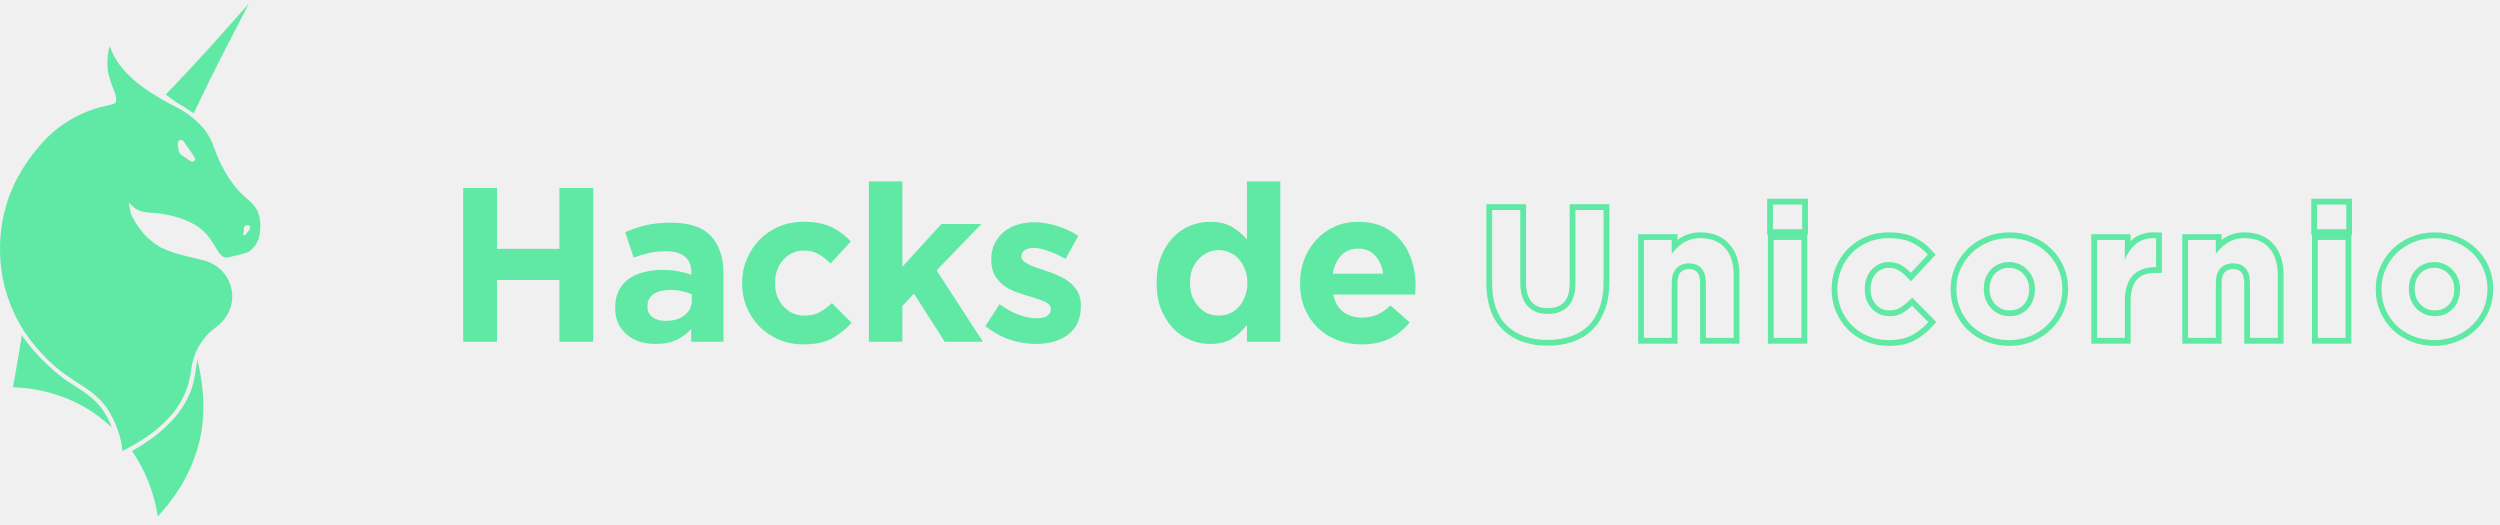
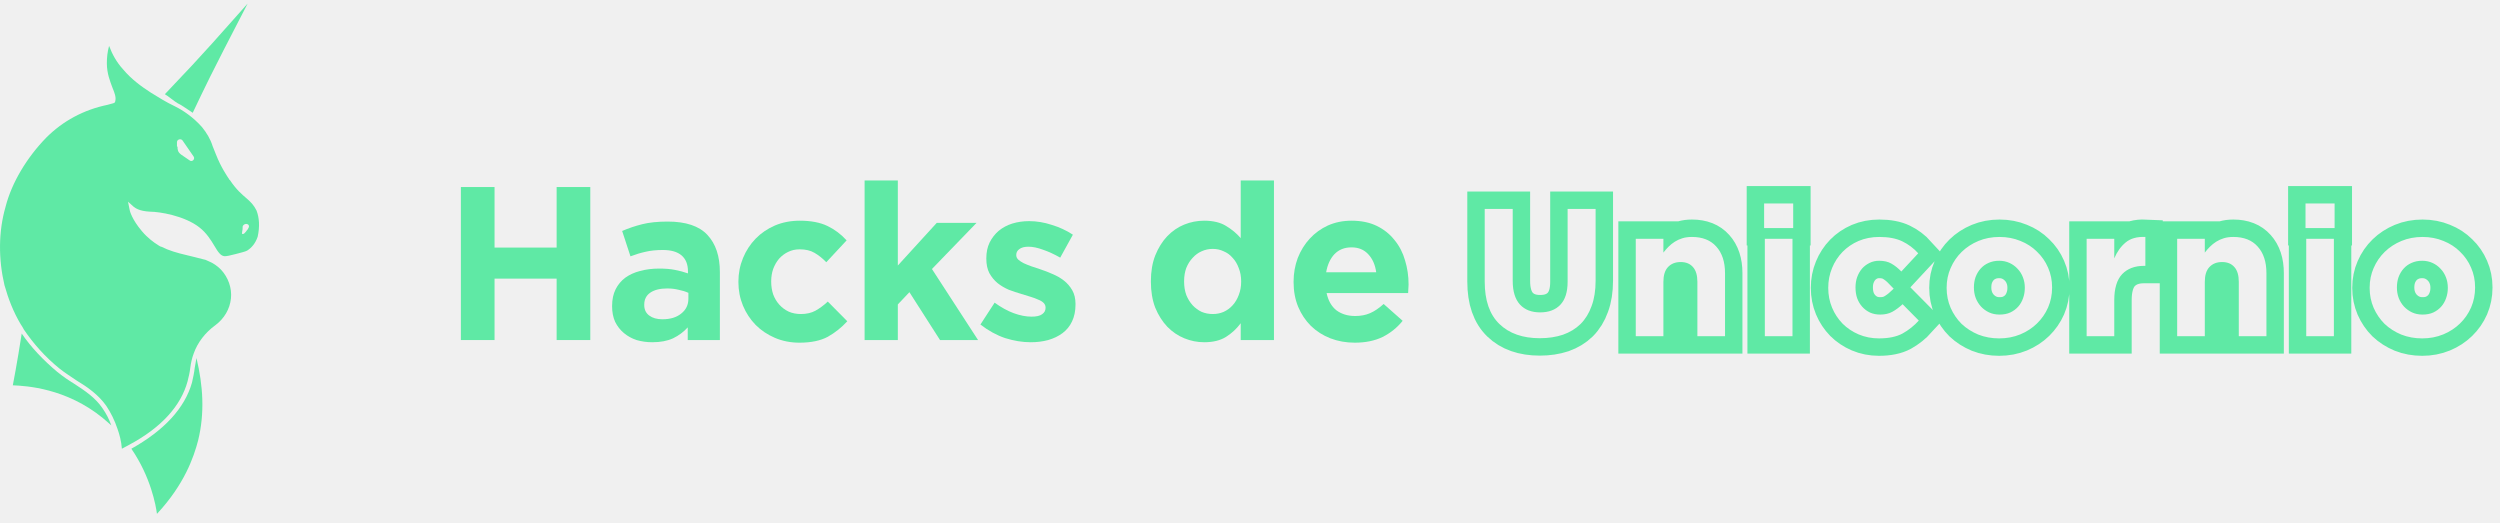
- <svg xmlns="http://www.w3.org/2000/svg" width="200" height="42" viewBox="0 0 200 42" fill="none">
+ <svg xmlns="http://www.w3.org/2000/svg" width="201" height="42" viewBox="0 0 201 42" fill="none">
  <path d="M47.459 27.34V15.037H44.753V19.905H39.761V15.037H37.055V27.34H39.761V22.401H44.753V27.34H47.459Z" fill="#5FE9A5" />
  <path d="M57.878 27.34V21.874C57.878 20.597 57.544 19.601 56.876 18.886C56.208 18.171 55.142 17.814 53.677 17.814C52.88 17.814 52.201 17.884 51.638 18.025C51.076 18.166 50.537 18.347 50.021 18.57L50.689 20.608C51.123 20.445 51.533 20.321 51.92 20.239C52.318 20.146 52.775 20.099 53.291 20.099C53.958 20.099 54.462 20.245 54.802 20.538C55.142 20.831 55.312 21.259 55.312 21.821V21.979C54.972 21.862 54.62 21.768 54.257 21.698C53.906 21.628 53.49 21.593 53.009 21.593C52.447 21.593 51.931 21.657 51.463 21.786C51.006 21.903 50.607 22.085 50.267 22.331C49.939 22.577 49.682 22.887 49.494 23.262C49.307 23.637 49.213 24.083 49.213 24.598V24.633C49.213 25.102 49.295 25.518 49.459 25.881C49.635 26.233 49.869 26.532 50.162 26.778C50.455 27.024 50.795 27.211 51.181 27.34C51.58 27.457 52.002 27.516 52.447 27.516C53.103 27.516 53.66 27.41 54.117 27.199C54.574 26.977 54.966 26.684 55.294 26.321V27.34H57.878ZM55.347 24.018C55.347 24.51 55.154 24.909 54.767 25.213C54.392 25.518 53.888 25.67 53.255 25.67C52.822 25.67 52.47 25.571 52.201 25.372C51.931 25.172 51.797 24.891 51.797 24.528V24.493C51.797 24.071 51.961 23.749 52.289 23.526C52.617 23.303 53.068 23.192 53.642 23.192C53.97 23.192 54.275 23.227 54.556 23.298C54.849 23.356 55.112 23.438 55.347 23.544V24.018Z" fill="#5FE9A5" />
  <path d="M68.121 25.828L66.556 24.247C66.228 24.551 65.894 24.797 65.555 24.985C65.227 25.161 64.84 25.248 64.395 25.248C64.031 25.248 63.703 25.184 63.41 25.055C63.117 24.915 62.866 24.727 62.655 24.493C62.444 24.258 62.28 23.983 62.163 23.667C62.057 23.35 62.004 23.011 62.004 22.647V22.612C62.004 22.261 62.057 21.933 62.163 21.628C62.28 21.311 62.438 21.036 62.637 20.802C62.848 20.567 63.088 20.386 63.358 20.257C63.639 20.116 63.949 20.046 64.289 20.046C64.77 20.046 65.168 20.14 65.484 20.327C65.812 20.515 66.129 20.767 66.433 21.083L68.068 19.326C67.623 18.833 67.107 18.447 66.521 18.166C65.936 17.884 65.197 17.744 64.307 17.744C63.58 17.744 62.913 17.873 62.303 18.13C61.706 18.388 61.19 18.74 60.757 19.185C60.323 19.63 59.983 20.151 59.737 20.749C59.491 21.347 59.368 21.979 59.368 22.647V22.682C59.368 23.35 59.491 23.983 59.737 24.581C59.983 25.166 60.323 25.682 60.757 26.127C61.19 26.561 61.706 26.906 62.303 27.164C62.913 27.422 63.569 27.551 64.272 27.551C65.209 27.551 65.971 27.393 66.556 27.076C67.142 26.748 67.664 26.332 68.121 25.828Z" fill="#5FE9A5" />
  <path d="M78.636 27.34L74.928 21.628L78.513 17.919H75.314L72.186 21.347V14.51H69.514V27.34H72.186V24.475L73.117 23.491L75.578 27.34H78.636Z" fill="#5FE9A5" />
  <path d="M86.471 24.475V24.44C86.471 24.006 86.383 23.637 86.208 23.333C86.032 23.028 85.809 22.77 85.54 22.559C85.27 22.349 84.966 22.173 84.626 22.032C84.286 21.88 83.952 21.751 83.624 21.645C83.366 21.564 83.12 21.481 82.886 21.399C82.663 21.317 82.464 21.235 82.288 21.153C82.112 21.06 81.972 20.966 81.866 20.872C81.761 20.767 81.708 20.649 81.708 20.521V20.485C81.708 20.298 81.79 20.146 81.954 20.029C82.118 19.9 82.364 19.835 82.692 19.835C83.032 19.835 83.425 19.917 83.87 20.081C84.315 20.234 84.772 20.445 85.241 20.714L86.26 18.869C85.745 18.529 85.177 18.265 84.555 18.078C83.946 17.878 83.343 17.779 82.745 17.779C82.265 17.779 81.814 17.843 81.392 17.972C80.982 18.101 80.618 18.294 80.302 18.552C79.998 18.81 79.751 19.126 79.564 19.501C79.388 19.864 79.3 20.286 79.3 20.767V20.802C79.3 21.259 79.382 21.645 79.546 21.962C79.722 22.278 79.945 22.548 80.214 22.77C80.484 22.981 80.782 23.157 81.111 23.298C81.45 23.427 81.784 23.538 82.112 23.631C82.37 23.713 82.616 23.79 82.851 23.86C83.085 23.93 83.29 24.006 83.466 24.088C83.653 24.159 83.8 24.247 83.905 24.352C84.011 24.458 84.063 24.581 84.063 24.721V24.756C84.063 24.967 83.97 25.137 83.782 25.266C83.606 25.395 83.325 25.459 82.939 25.459C82.493 25.459 82.013 25.366 81.497 25.178C80.993 24.991 80.484 24.709 79.968 24.334L78.826 26.092C79.459 26.584 80.121 26.948 80.812 27.182C81.515 27.404 82.2 27.516 82.868 27.516C83.372 27.516 83.841 27.457 84.274 27.34C84.719 27.211 85.106 27.024 85.434 26.778C85.762 26.532 86.014 26.221 86.19 25.846C86.377 25.459 86.471 25.002 86.471 24.475Z" fill="#5FE9A5" />
  <path d="M102.426 27.34V14.51H99.754V19.15C99.438 18.775 99.045 18.447 98.576 18.166C98.12 17.884 97.534 17.744 96.819 17.744C96.257 17.744 95.718 17.849 95.202 18.06C94.686 18.271 94.23 18.587 93.831 19.009C93.445 19.419 93.128 19.929 92.882 20.538C92.648 21.136 92.531 21.827 92.531 22.612V22.647C92.531 23.432 92.648 24.13 92.882 24.739C93.128 25.336 93.45 25.846 93.849 26.268C94.247 26.678 94.704 26.988 95.22 27.199C95.735 27.41 96.268 27.516 96.819 27.516C97.522 27.516 98.102 27.375 98.559 27.094C99.028 26.801 99.426 26.432 99.754 25.987V27.34H102.426ZM99.789 22.647C99.789 23.034 99.725 23.391 99.596 23.719C99.479 24.036 99.315 24.311 99.104 24.545C98.905 24.768 98.664 24.944 98.383 25.073C98.114 25.19 97.821 25.248 97.504 25.248C97.188 25.248 96.889 25.19 96.608 25.073C96.339 24.944 96.098 24.768 95.888 24.545C95.677 24.311 95.507 24.036 95.378 23.719C95.261 23.391 95.202 23.034 95.202 22.647V22.612C95.202 22.214 95.261 21.856 95.378 21.54C95.507 21.224 95.677 20.954 95.888 20.732C96.098 20.497 96.339 20.321 96.608 20.204C96.889 20.075 97.188 20.011 97.504 20.011C97.821 20.011 98.114 20.075 98.383 20.204C98.664 20.321 98.905 20.497 99.104 20.732C99.315 20.954 99.479 21.23 99.596 21.558C99.725 21.874 99.789 22.226 99.789 22.612V22.647Z" fill="#5FE9A5" />
  <path d="M113.249 22.893V22.858C113.249 22.19 113.155 21.552 112.968 20.942C112.792 20.321 112.511 19.777 112.124 19.308C111.749 18.828 111.274 18.447 110.7 18.166C110.126 17.884 109.447 17.744 108.662 17.744C107.97 17.744 107.337 17.873 106.763 18.13C106.201 18.388 105.715 18.74 105.305 19.185C104.894 19.63 104.572 20.151 104.338 20.749C104.115 21.347 104.004 21.979 104.004 22.647V22.682C104.004 23.409 104.127 24.071 104.373 24.669C104.619 25.254 104.959 25.764 105.392 26.198C105.838 26.631 106.359 26.965 106.957 27.199C107.566 27.434 108.222 27.551 108.925 27.551C109.781 27.551 110.525 27.399 111.157 27.094C111.79 26.778 112.329 26.344 112.774 25.793L111.245 24.44C110.87 24.78 110.507 25.026 110.155 25.178C109.804 25.331 109.406 25.407 108.96 25.407C108.363 25.407 107.859 25.254 107.449 24.95C107.05 24.633 106.787 24.171 106.658 23.561H113.214C113.225 23.432 113.231 23.321 113.231 23.227C113.243 23.134 113.249 23.022 113.249 22.893ZM110.648 21.892H106.623C106.728 21.282 106.951 20.796 107.291 20.433C107.642 20.07 108.099 19.888 108.662 19.888C109.224 19.888 109.675 20.075 110.015 20.45C110.355 20.814 110.566 21.294 110.648 21.892Z" fill="#5FE9A5" />
-   <mask id="path-2-outside-1_244_187" maskUnits="userSpaceOnUse" x="118.371" y="15.361" width="82" height="13" fill="black">
-     <rect fill="white" x="118.371" y="15.361" width="82" height="13" />
+   <mask id="path-2-outside-1_244_187" maskUnits="userSpaceOnUse" x="117.371" y="14.361" width="84" height="15" fill="black">
+     <rect fill="white" x="117.371" y="14.361" width="84" height="15" />
    <path d="M128.287 22.573V16.8H126.036V22.661C126.036 23.479 125.841 24.093 125.451 24.503C125.062 24.912 124.521 25.116 123.829 25.116C123.137 25.116 122.596 24.907 122.207 24.488C121.817 24.059 121.622 23.426 121.622 22.588V16.8H119.371V22.646C119.371 24.157 119.766 25.292 120.555 26.052C121.344 26.812 122.426 27.192 123.8 27.192C124.482 27.192 125.101 27.099 125.656 26.914C126.211 26.719 126.684 26.432 127.074 26.052C127.464 25.662 127.761 25.18 127.965 24.605C128.18 24.03 128.287 23.353 128.287 22.573ZM138.692 27.031V21.959C138.692 21.053 138.458 20.342 137.99 19.825C137.532 19.309 136.879 19.051 136.032 19.051C135.749 19.051 135.496 19.085 135.271 19.153C135.047 19.221 134.843 19.314 134.658 19.431C134.472 19.548 134.302 19.684 134.146 19.84C134 19.986 133.863 20.142 133.737 20.308V19.197H131.515V27.031H133.737V22.661C133.737 22.135 133.859 21.74 134.102 21.477C134.356 21.204 134.697 21.068 135.125 21.068C135.554 21.068 135.885 21.204 136.119 21.477C136.353 21.74 136.47 22.135 136.47 22.661V27.031H138.692ZM144.173 18.334V16.361H141.835V18.334H144.173ZM144.115 27.031V19.197H141.893V27.031H144.115ZM154.27 25.774L152.969 24.459C152.696 24.712 152.418 24.917 152.136 25.073C151.863 25.219 151.541 25.292 151.171 25.292C150.869 25.292 150.596 25.238 150.353 25.131C150.109 25.014 149.899 24.858 149.724 24.663C149.549 24.468 149.412 24.239 149.315 23.976C149.227 23.713 149.183 23.431 149.183 23.129V23.099C149.183 22.807 149.227 22.534 149.315 22.281C149.412 22.018 149.544 21.789 149.709 21.594C149.885 21.399 150.085 21.248 150.309 21.141C150.543 21.024 150.801 20.965 151.083 20.965C151.483 20.965 151.814 21.043 152.077 21.199C152.35 21.355 152.613 21.565 152.867 21.828L154.226 20.366C153.856 19.957 153.427 19.635 152.94 19.401C152.452 19.168 151.839 19.051 151.098 19.051C150.494 19.051 149.938 19.158 149.432 19.372C148.935 19.587 148.506 19.879 148.145 20.249C147.785 20.619 147.502 21.053 147.298 21.55C147.093 22.047 146.991 22.573 146.991 23.129V23.158C146.991 23.713 147.093 24.239 147.298 24.736C147.502 25.224 147.785 25.652 148.145 26.023C148.506 26.383 148.935 26.671 149.432 26.885C149.938 27.099 150.484 27.207 151.069 27.207C151.848 27.207 152.482 27.075 152.969 26.812C153.456 26.539 153.89 26.193 154.27 25.774ZM164.988 23.129V23.099C164.988 22.534 164.88 22.008 164.666 21.521C164.452 21.024 164.154 20.595 163.774 20.235C163.404 19.864 162.961 19.577 162.444 19.372C161.928 19.158 161.368 19.051 160.764 19.051C160.15 19.051 159.584 19.158 159.068 19.372C158.552 19.587 158.103 19.879 157.723 20.249C157.343 20.619 157.046 21.053 156.832 21.55C156.617 22.037 156.51 22.564 156.51 23.129V23.158C156.51 23.723 156.617 24.254 156.832 24.751C157.046 25.238 157.338 25.667 157.709 26.037C158.089 26.398 158.537 26.685 159.053 26.9C159.57 27.104 160.13 27.207 160.734 27.207C161.348 27.207 161.913 27.099 162.43 26.885C162.946 26.671 163.394 26.378 163.774 26.008C164.154 25.638 164.452 25.209 164.666 24.722C164.88 24.225 164.988 23.694 164.988 23.129ZM162.795 23.158C162.795 23.45 162.746 23.728 162.649 23.991C162.561 24.244 162.43 24.468 162.254 24.663C162.079 24.858 161.865 25.014 161.611 25.131C161.368 25.238 161.085 25.292 160.764 25.292C160.452 25.292 160.169 25.233 159.916 25.116C159.672 25 159.458 24.844 159.273 24.649C159.088 24.444 158.946 24.215 158.849 23.962C158.751 23.699 158.703 23.421 158.703 23.129V23.099C158.703 22.807 158.746 22.534 158.834 22.281C158.932 22.018 159.068 21.789 159.243 21.594C159.419 21.399 159.628 21.248 159.872 21.141C160.125 21.024 160.413 20.965 160.734 20.965C161.036 20.965 161.314 21.024 161.567 21.141C161.821 21.258 162.04 21.419 162.225 21.623C162.41 21.818 162.552 22.047 162.649 22.31C162.746 22.564 162.795 22.836 162.795 23.129V23.158ZM172.487 21.375V19.051C171.824 19.021 171.298 19.168 170.908 19.489C170.518 19.811 170.211 20.239 169.987 20.775V19.197H167.766V27.031H169.987V24.137C169.987 23.192 170.197 22.495 170.616 22.047C171.044 21.599 171.629 21.375 172.37 21.375H172.487ZM182.221 27.031V21.959C182.221 21.053 181.987 20.342 181.519 19.825C181.061 19.309 180.408 19.051 179.56 19.051C179.278 19.051 179.024 19.085 178.8 19.153C178.576 19.221 178.372 19.314 178.186 19.431C178.001 19.548 177.831 19.684 177.675 19.84C177.529 19.986 177.392 20.142 177.266 20.308V19.197H175.044V27.031H177.266V22.661C177.266 22.135 177.387 21.74 177.631 21.477C177.884 21.204 178.225 21.068 178.654 21.068C179.083 21.068 179.414 21.204 179.648 21.477C179.882 21.74 179.999 22.135 179.999 22.661V27.031H182.221ZM187.702 18.334V16.361H185.364V18.334H187.702ZM187.644 27.031V19.197H185.422V27.031H187.644ZM198.997 23.129V23.099C198.997 22.534 198.89 22.008 198.676 21.521C198.461 21.024 198.164 20.595 197.784 20.235C197.414 19.864 196.97 19.577 196.454 19.372C195.937 19.158 195.377 19.051 194.773 19.051C194.159 19.051 193.594 19.158 193.078 19.372C192.561 19.587 192.113 19.879 191.733 20.249C191.353 20.619 191.056 21.053 190.841 21.55C190.627 22.037 190.52 22.564 190.52 23.129V23.158C190.52 23.723 190.627 24.254 190.841 24.751C191.056 25.238 191.348 25.667 191.718 26.037C192.098 26.398 192.546 26.685 193.063 26.9C193.579 27.104 194.14 27.207 194.744 27.207C195.358 27.207 195.923 27.099 196.439 26.885C196.956 26.671 197.404 26.378 197.784 26.008C198.164 25.638 198.461 25.209 198.676 24.722C198.89 24.225 198.997 23.694 198.997 23.129ZM196.805 23.158C196.805 23.45 196.756 23.728 196.659 23.991C196.571 24.244 196.439 24.468 196.264 24.663C196.088 24.858 195.874 25.014 195.621 25.131C195.377 25.238 195.095 25.292 194.773 25.292C194.461 25.292 194.179 25.233 193.925 25.116C193.682 25 193.467 24.844 193.282 24.649C193.097 24.444 192.956 24.215 192.858 23.962C192.761 23.699 192.712 23.421 192.712 23.129V23.099C192.712 22.807 192.756 22.534 192.844 22.281C192.941 22.018 193.078 21.789 193.253 21.594C193.428 21.399 193.638 21.248 193.881 21.141C194.135 21.024 194.422 20.965 194.744 20.965C195.046 20.965 195.324 21.024 195.577 21.141C195.83 21.258 196.05 21.419 196.235 21.623C196.42 21.818 196.561 22.047 196.659 22.31C196.756 22.564 196.805 22.836 196.805 23.129V23.158Z" />
  </mask>
-   <path d="M128.287 22.573V16.8H126.036V22.661C126.036 23.479 125.841 24.093 125.451 24.503C125.062 24.912 124.521 25.116 123.829 25.116C123.137 25.116 122.596 24.907 122.207 24.488C121.817 24.059 121.622 23.426 121.622 22.588V16.8H119.371V22.646C119.371 24.157 119.766 25.292 120.555 26.052C121.344 26.812 122.426 27.192 123.8 27.192C124.482 27.192 125.101 27.099 125.656 26.914C126.211 26.719 126.684 26.432 127.074 26.052C127.464 25.662 127.761 25.18 127.965 24.605C128.18 24.03 128.287 23.353 128.287 22.573ZM138.692 27.031V21.959C138.692 21.053 138.458 20.342 137.99 19.825C137.532 19.309 136.879 19.051 136.032 19.051C135.749 19.051 135.496 19.085 135.271 19.153C135.047 19.221 134.843 19.314 134.658 19.431C134.472 19.548 134.302 19.684 134.146 19.84C134 19.986 133.863 20.142 133.737 20.308V19.197H131.515V27.031H133.737V22.661C133.737 22.135 133.859 21.74 134.102 21.477C134.356 21.204 134.697 21.068 135.125 21.068C135.554 21.068 135.885 21.204 136.119 21.477C136.353 21.74 136.47 22.135 136.47 22.661V27.031H138.692ZM144.173 18.334V16.361H141.835V18.334H144.173ZM144.115 27.031V19.197H141.893V27.031H144.115ZM154.27 25.774L152.969 24.459C152.696 24.712 152.418 24.917 152.136 25.073C151.863 25.219 151.541 25.292 151.171 25.292C150.869 25.292 150.596 25.238 150.353 25.131C150.109 25.014 149.899 24.858 149.724 24.663C149.549 24.468 149.412 24.239 149.315 23.976C149.227 23.713 149.183 23.431 149.183 23.129V23.099C149.183 22.807 149.227 22.534 149.315 22.281C149.412 22.018 149.544 21.789 149.709 21.594C149.885 21.399 150.085 21.248 150.309 21.141C150.543 21.024 150.801 20.965 151.083 20.965C151.483 20.965 151.814 21.043 152.077 21.199C152.35 21.355 152.613 21.565 152.867 21.828L154.226 20.366C153.856 19.957 153.427 19.635 152.94 19.401C152.452 19.168 151.839 19.051 151.098 19.051C150.494 19.051 149.938 19.158 149.432 19.372C148.935 19.587 148.506 19.879 148.145 20.249C147.785 20.619 147.502 21.053 147.298 21.55C147.093 22.047 146.991 22.573 146.991 23.129V23.158C146.991 23.713 147.093 24.239 147.298 24.736C147.502 25.224 147.785 25.652 148.145 26.023C148.506 26.383 148.935 26.671 149.432 26.885C149.938 27.099 150.484 27.207 151.069 27.207C151.848 27.207 152.482 27.075 152.969 26.812C153.456 26.539 153.89 26.193 154.27 25.774ZM164.988 23.129V23.099C164.988 22.534 164.88 22.008 164.666 21.521C164.452 21.024 164.154 20.595 163.774 20.235C163.404 19.864 162.961 19.577 162.444 19.372C161.928 19.158 161.368 19.051 160.764 19.051C160.15 19.051 159.584 19.158 159.068 19.372C158.552 19.587 158.103 19.879 157.723 20.249C157.343 20.619 157.046 21.053 156.832 21.55C156.617 22.037 156.51 22.564 156.51 23.129V23.158C156.51 23.723 156.617 24.254 156.832 24.751C157.046 25.238 157.338 25.667 157.709 26.037C158.089 26.398 158.537 26.685 159.053 26.9C159.57 27.104 160.13 27.207 160.734 27.207C161.348 27.207 161.913 27.099 162.43 26.885C162.946 26.671 163.394 26.378 163.774 26.008C164.154 25.638 164.452 25.209 164.666 24.722C164.88 24.225 164.988 23.694 164.988 23.129ZM162.795 23.158C162.795 23.45 162.746 23.728 162.649 23.991C162.561 24.244 162.43 24.468 162.254 24.663C162.079 24.858 161.865 25.014 161.611 25.131C161.368 25.238 161.085 25.292 160.764 25.292C160.452 25.292 160.169 25.233 159.916 25.116C159.672 25 159.458 24.844 159.273 24.649C159.088 24.444 158.946 24.215 158.849 23.962C158.751 23.699 158.703 23.421 158.703 23.129V23.099C158.703 22.807 158.746 22.534 158.834 22.281C158.932 22.018 159.068 21.789 159.243 21.594C159.419 21.399 159.628 21.248 159.872 21.141C160.125 21.024 160.413 20.965 160.734 20.965C161.036 20.965 161.314 21.024 161.567 21.141C161.821 21.258 162.04 21.419 162.225 21.623C162.41 21.818 162.552 22.047 162.649 22.31C162.746 22.564 162.795 22.836 162.795 23.129V23.158ZM172.487 21.375V19.051C171.824 19.021 171.298 19.168 170.908 19.489C170.518 19.811 170.211 20.239 169.987 20.775V19.197H167.766V27.031H169.987V24.137C169.987 23.192 170.197 22.495 170.616 22.047C171.044 21.599 171.629 21.375 172.37 21.375H172.487ZM182.221 27.031V21.959C182.221 21.053 181.987 20.342 181.519 19.825C181.061 19.309 180.408 19.051 179.56 19.051C179.278 19.051 179.024 19.085 178.8 19.153C178.576 19.221 178.372 19.314 178.186 19.431C178.001 19.548 177.831 19.684 177.675 19.84C177.529 19.986 177.392 20.142 177.266 20.308V19.197H175.044V27.031H177.266V22.661C177.266 22.135 177.387 21.74 177.631 21.477C177.884 21.204 178.225 21.068 178.654 21.068C179.083 21.068 179.414 21.204 179.648 21.477C179.882 21.74 179.999 22.135 179.999 22.661V27.031H182.221ZM187.702 18.334V16.361H185.364V18.334H187.702ZM187.644 27.031V19.197H185.422V27.031H187.644ZM198.997 23.129V23.099C198.997 22.534 198.89 22.008 198.676 21.521C198.461 21.024 198.164 20.595 197.784 20.235C197.414 19.864 196.97 19.577 196.454 19.372C195.937 19.158 195.377 19.051 194.773 19.051C194.159 19.051 193.594 19.158 193.078 19.372C192.561 19.587 192.113 19.879 191.733 20.249C191.353 20.619 191.056 21.053 190.841 21.55C190.627 22.037 190.52 22.564 190.52 23.129V23.158C190.52 23.723 190.627 24.254 190.841 24.751C191.056 25.238 191.348 25.667 191.718 26.037C192.098 26.398 192.546 26.685 193.063 26.9C193.579 27.104 194.14 27.207 194.744 27.207C195.358 27.207 195.923 27.099 196.439 26.885C196.956 26.671 197.404 26.378 197.784 26.008C198.164 25.638 198.461 25.209 198.676 24.722C198.89 24.225 198.997 23.694 198.997 23.129ZM196.805 23.158C196.805 23.45 196.756 23.728 196.659 23.991C196.571 24.244 196.439 24.468 196.264 24.663C196.088 24.858 195.874 25.014 195.621 25.131C195.377 25.238 195.095 25.292 194.773 25.292C194.461 25.292 194.179 25.233 193.925 25.116C193.682 25 193.467 24.844 193.282 24.649C193.097 24.444 192.956 24.215 192.858 23.962C192.761 23.699 192.712 23.421 192.712 23.129V23.099C192.712 22.807 192.756 22.534 192.844 22.281C192.941 22.018 193.078 21.789 193.253 21.594C193.428 21.399 193.638 21.248 193.881 21.141C194.135 21.024 194.422 20.965 194.744 20.965C195.046 20.965 195.324 21.024 195.577 21.141C195.83 21.258 196.05 21.419 196.235 21.623C196.42 21.818 196.561 22.047 196.659 22.31C196.756 22.564 196.805 22.836 196.805 23.129V23.158Z" stroke="#5FE9A5" stroke-width="0.924" mask="url(#path-2-outside-1_244_187)" />
+   <path d="M128.287 22.573V16.8H126.036V22.661C126.036 23.479 125.841 24.093 125.451 24.503C125.062 24.912 124.521 25.116 123.829 25.116C123.137 25.116 122.596 24.907 122.207 24.488C121.817 24.059 121.622 23.426 121.622 22.588V16.8H119.371V22.646C119.371 24.157 119.766 25.292 120.555 26.052C121.344 26.812 122.426 27.192 123.8 27.192C124.482 27.192 125.101 27.099 125.656 26.914C126.211 26.719 126.684 26.432 127.074 26.052C127.464 25.662 127.761 25.18 127.965 24.605C128.18 24.03 128.287 23.353 128.287 22.573ZM138.692 27.031V21.959C138.692 21.053 138.458 20.342 137.99 19.825C137.532 19.309 136.879 19.051 136.032 19.051C135.749 19.051 135.496 19.085 135.271 19.153C135.047 19.221 134.843 19.314 134.658 19.431C134.472 19.548 134.302 19.684 134.146 19.84C134 19.986 133.863 20.142 133.737 20.308V19.197H131.515V27.031H133.737V22.661C133.737 22.135 133.859 21.74 134.102 21.477C134.356 21.204 134.697 21.068 135.125 21.068C135.554 21.068 135.885 21.204 136.119 21.477C136.353 21.74 136.47 22.135 136.47 22.661V27.031H138.692ZM144.173 18.334V16.361H141.835V18.334H144.173ZM144.115 27.031V19.197H141.893V27.031H144.115ZM154.27 25.774L152.969 24.459C152.696 24.712 152.418 24.917 152.136 25.073C151.863 25.219 151.541 25.292 151.171 25.292C150.869 25.292 150.596 25.238 150.353 25.131C150.109 25.014 149.899 24.858 149.724 24.663C149.549 24.468 149.412 24.239 149.315 23.976C149.227 23.713 149.183 23.431 149.183 23.129V23.099C149.183 22.807 149.227 22.534 149.315 22.281C149.412 22.018 149.544 21.789 149.709 21.594C149.885 21.399 150.085 21.248 150.309 21.141C150.543 21.024 150.801 20.965 151.083 20.965C151.483 20.965 151.814 21.043 152.077 21.199C152.35 21.355 152.613 21.565 152.867 21.828L154.226 20.366C153.856 19.957 153.427 19.635 152.94 19.401C152.452 19.168 151.839 19.051 151.098 19.051C150.494 19.051 149.938 19.158 149.432 19.372C148.935 19.587 148.506 19.879 148.145 20.249C147.785 20.619 147.502 21.053 147.298 21.55C147.093 22.047 146.991 22.573 146.991 23.129V23.158C146.991 23.713 147.093 24.239 147.298 24.736C147.502 25.224 147.785 25.652 148.145 26.023C148.506 26.383 148.935 26.671 149.432 26.885C149.938 27.099 150.484 27.207 151.069 27.207C151.848 27.207 152.482 27.075 152.969 26.812C153.456 26.539 153.89 26.193 154.27 25.774ZM164.988 23.129V23.099C164.988 22.534 164.88 22.008 164.666 21.521C164.452 21.024 164.154 20.595 163.774 20.235C163.404 19.864 162.961 19.577 162.444 19.372C161.928 19.158 161.368 19.051 160.764 19.051C160.15 19.051 159.584 19.158 159.068 19.372C158.552 19.587 158.103 19.879 157.723 20.249C157.343 20.619 157.046 21.053 156.832 21.55C156.617 22.037 156.51 22.564 156.51 23.129V23.158C156.51 23.723 156.617 24.254 156.832 24.751C157.046 25.238 157.338 25.667 157.709 26.037C158.089 26.398 158.537 26.685 159.053 26.9C159.57 27.104 160.13 27.207 160.734 27.207C161.348 27.207 161.913 27.099 162.43 26.885C162.946 26.671 163.394 26.378 163.774 26.008C164.154 25.638 164.452 25.209 164.666 24.722C164.88 24.225 164.988 23.694 164.988 23.129ZM162.795 23.158C162.795 23.45 162.746 23.728 162.649 23.991C162.561 24.244 162.43 24.468 162.254 24.663C162.079 24.858 161.865 25.014 161.611 25.131C161.368 25.238 161.085 25.292 160.764 25.292C160.452 25.292 160.169 25.233 159.916 25.116C159.672 25 159.458 24.844 159.273 24.649C159.088 24.444 158.946 24.215 158.849 23.962C158.751 23.699 158.703 23.421 158.703 23.129V23.099C158.703 22.807 158.746 22.534 158.834 22.281C158.932 22.018 159.068 21.789 159.243 21.594C159.419 21.399 159.628 21.248 159.872 21.141C160.125 21.024 160.413 20.965 160.734 20.965C161.036 20.965 161.314 21.024 161.567 21.141C161.821 21.258 162.04 21.419 162.225 21.623C162.41 21.818 162.552 22.047 162.649 22.31C162.746 22.564 162.795 22.836 162.795 23.129V23.158ZM172.487 21.375V19.051C171.824 19.021 171.298 19.168 170.908 19.489C170.518 19.811 170.211 20.239 169.987 20.775V19.197H167.766V27.031H169.987V24.137C169.987 23.192 170.197 22.495 170.616 22.047C171.044 21.599 171.629 21.375 172.37 21.375H172.487ZM182.221 27.031V21.959C182.221 21.053 181.987 20.342 181.519 19.825C181.061 19.309 180.408 19.051 179.56 19.051C179.278 19.051 179.024 19.085 178.8 19.153C178.576 19.221 178.372 19.314 178.186 19.431C178.001 19.548 177.831 19.684 177.675 19.84C177.529 19.986 177.392 20.142 177.266 20.308V19.197H175.044V27.031H177.266V22.661C177.266 22.135 177.387 21.74 177.631 21.477C177.884 21.204 178.225 21.068 178.654 21.068C179.083 21.068 179.414 21.204 179.648 21.477C179.882 21.74 179.999 22.135 179.999 22.661V27.031H182.221ZM187.702 18.334V16.361H185.364V18.334H187.702ZM187.644 27.031V19.197H185.422V27.031H187.644ZM198.997 23.129V23.099C198.997 22.534 198.89 22.008 198.676 21.521C198.461 21.024 198.164 20.595 197.784 20.235C197.414 19.864 196.97 19.577 196.454 19.372C195.937 19.158 195.377 19.051 194.773 19.051C194.159 19.051 193.594 19.158 193.078 19.372C192.561 19.587 192.113 19.879 191.733 20.249C191.353 20.619 191.056 21.053 190.841 21.55C190.627 22.037 190.52 22.564 190.52 23.129V23.158C190.52 23.723 190.627 24.254 190.841 24.751C191.056 25.238 191.348 25.667 191.718 26.037C192.098 26.398 192.546 26.685 193.063 26.9C193.579 27.104 194.14 27.207 194.744 27.207C195.358 27.207 195.923 27.099 196.439 26.885C196.956 26.671 197.404 26.378 197.784 26.008C198.164 25.638 198.461 25.209 198.676 24.722C198.89 24.225 198.997 23.694 198.997 23.129ZM196.805 23.158C196.805 23.45 196.756 23.728 196.659 23.991C196.571 24.244 196.439 24.468 196.264 24.663C196.088 24.858 195.874 25.014 195.621 25.131C195.377 25.238 195.095 25.292 194.773 25.292C194.461 25.292 194.179 25.233 193.925 25.116C193.682 25 193.467 24.844 193.282 24.649C193.097 24.444 192.956 24.215 192.858 23.962C192.761 23.699 192.712 23.421 192.712 23.129V23.099C192.712 22.807 192.756 22.534 192.844 22.281C192.941 22.018 193.078 21.789 193.253 21.594C193.428 21.399 193.638 21.248 193.881 21.141C194.135 21.024 194.422 20.965 194.744 20.965C195.046 20.965 195.324 21.024 195.577 21.141C195.83 21.258 196.05 21.419 196.235 21.623C196.42 21.818 196.561 22.047 196.659 22.31C196.756 22.564 196.805 22.836 196.805 23.129V23.158Z" stroke="#5FE9A5" stroke-width="2.8" mask="url(#path-2-outside-1_244_187)" />
  <path d="M15.438 30.754C15.527 30.351 15.617 29.948 15.661 29.546C15.706 29.277 15.751 29.054 15.796 28.785C16.332 31.022 16.467 33.214 15.93 35.407C15.572 36.793 14.811 38.941 12.664 41.267L12.619 41.312C12.53 40.641 12.127 38.359 10.561 36.078C13.201 34.601 14.856 32.812 15.438 30.754Z" fill="#5FE9A5" />
  <path d="M4.61 29.905C5.057 30.263 5.504 30.576 5.952 30.845C6.846 31.427 7.652 31.963 8.233 32.813C8.547 33.261 8.77 33.708 8.949 34.2C8.726 34.021 8.502 33.798 8.278 33.619C5.325 31.203 2.104 31.024 1.03 30.979C1.03 30.979 1.388 29.145 1.746 26.818C2.507 27.937 3.491 28.966 4.61 29.905Z" fill="#5FE9A5" />
  <path d="M14.273 8.295C14.094 8.206 13.434 7.664 13.255 7.574C15.045 5.65 15.122 5.707 19.91 0.287C16.616 6.641 16.614 6.741 15.495 9.068C15.227 8.889 14.497 8.385 14.273 8.295Z" fill="#5FE9A5" />
  <path d="M0.449 16.617C0.941 14.693 2.149 12.68 3.715 11.069C5.057 9.727 6.712 8.832 8.636 8.43C8.815 8.385 8.949 8.34 9.128 8.296L9.218 8.251L9.263 8.161C9.352 7.803 9.218 7.49 9.039 7.043C8.86 6.551 8.591 5.924 8.591 5.074C8.591 4.627 8.636 4.18 8.77 3.688C9.039 4.403 9.397 5.03 9.889 5.567C10.56 6.372 11.365 6.953 12.126 7.446C12.707 7.803 13.334 8.206 14.094 8.564C14.721 8.877 15.526 9.414 16.242 10.219C16.6 10.667 16.913 11.159 17.092 11.741C17.181 11.964 17.271 12.188 17.36 12.412C17.763 13.441 18.255 14.156 18.434 14.425C18.434 14.47 18.479 14.47 18.479 14.47C19.016 15.275 19.463 15.633 19.821 15.946C20.179 16.259 20.403 16.483 20.626 16.93C20.85 17.512 20.895 18.228 20.716 19.033C20.537 19.57 20.224 19.928 19.866 20.151C19.687 20.241 19.463 20.286 18.971 20.42C18.479 20.554 18.21 20.599 18.076 20.599C17.763 20.599 17.539 20.286 17.226 19.749C16.958 19.301 16.6 18.72 16.018 18.272C14.81 17.333 12.797 17.02 12.081 17.02C11.142 16.975 10.873 16.707 10.739 16.617L10.292 16.214L10.426 16.886C10.426 16.93 10.605 17.646 11.41 18.586C11.857 19.122 12.35 19.48 12.707 19.704C12.797 19.749 12.886 19.838 12.976 19.838C13.602 20.151 14.229 20.33 14.989 20.509C15.392 20.599 15.884 20.733 16.421 20.867C16.51 20.867 16.645 20.957 16.868 21.046C17.181 21.18 17.494 21.404 17.763 21.673C18.345 22.299 18.658 23.149 18.568 23.999C18.479 24.849 18.031 25.61 17.316 26.146C16.51 26.728 15.884 27.533 15.571 28.428C15.437 28.786 15.347 29.189 15.302 29.547C15.258 29.949 15.168 30.307 15.079 30.665C14.542 32.634 12.976 34.379 10.381 35.765C10.202 35.855 9.978 35.989 9.799 36.078C9.755 35.497 9.62 34.96 9.442 34.468C9.218 33.797 8.905 33.17 8.547 32.634C7.92 31.739 7.026 31.113 6.131 30.576C5.683 30.262 5.236 29.994 4.789 29.636C3.625 28.697 2.686 27.623 1.925 26.504C1.836 26.325 1.746 26.191 1.657 26.057C1.075 25.073 0.673 24.044 0.359 22.925C-0.133 20.823 -0.133 18.63 0.449 16.617ZM19.642 18.765C19.732 18.675 19.776 18.63 19.866 18.496C19.91 18.451 19.955 18.407 19.955 18.362C20.089 18.183 20 18.004 19.776 18.004C19.642 18.004 19.508 18.138 19.508 18.228C19.508 18.362 19.508 18.496 19.463 18.675C19.463 18.72 19.463 18.72 19.463 18.765C19.418 18.809 19.552 18.854 19.642 18.765ZM14.273 11.785C14.273 12.009 14.273 12.209 14.562 12.428L15.258 12.904C15.437 13.038 15.705 12.814 15.571 12.591L14.676 11.293C14.542 11.114 14.229 11.204 14.229 11.427V11.785H14.273Z" fill="#5FE9A5" />
</svg>
